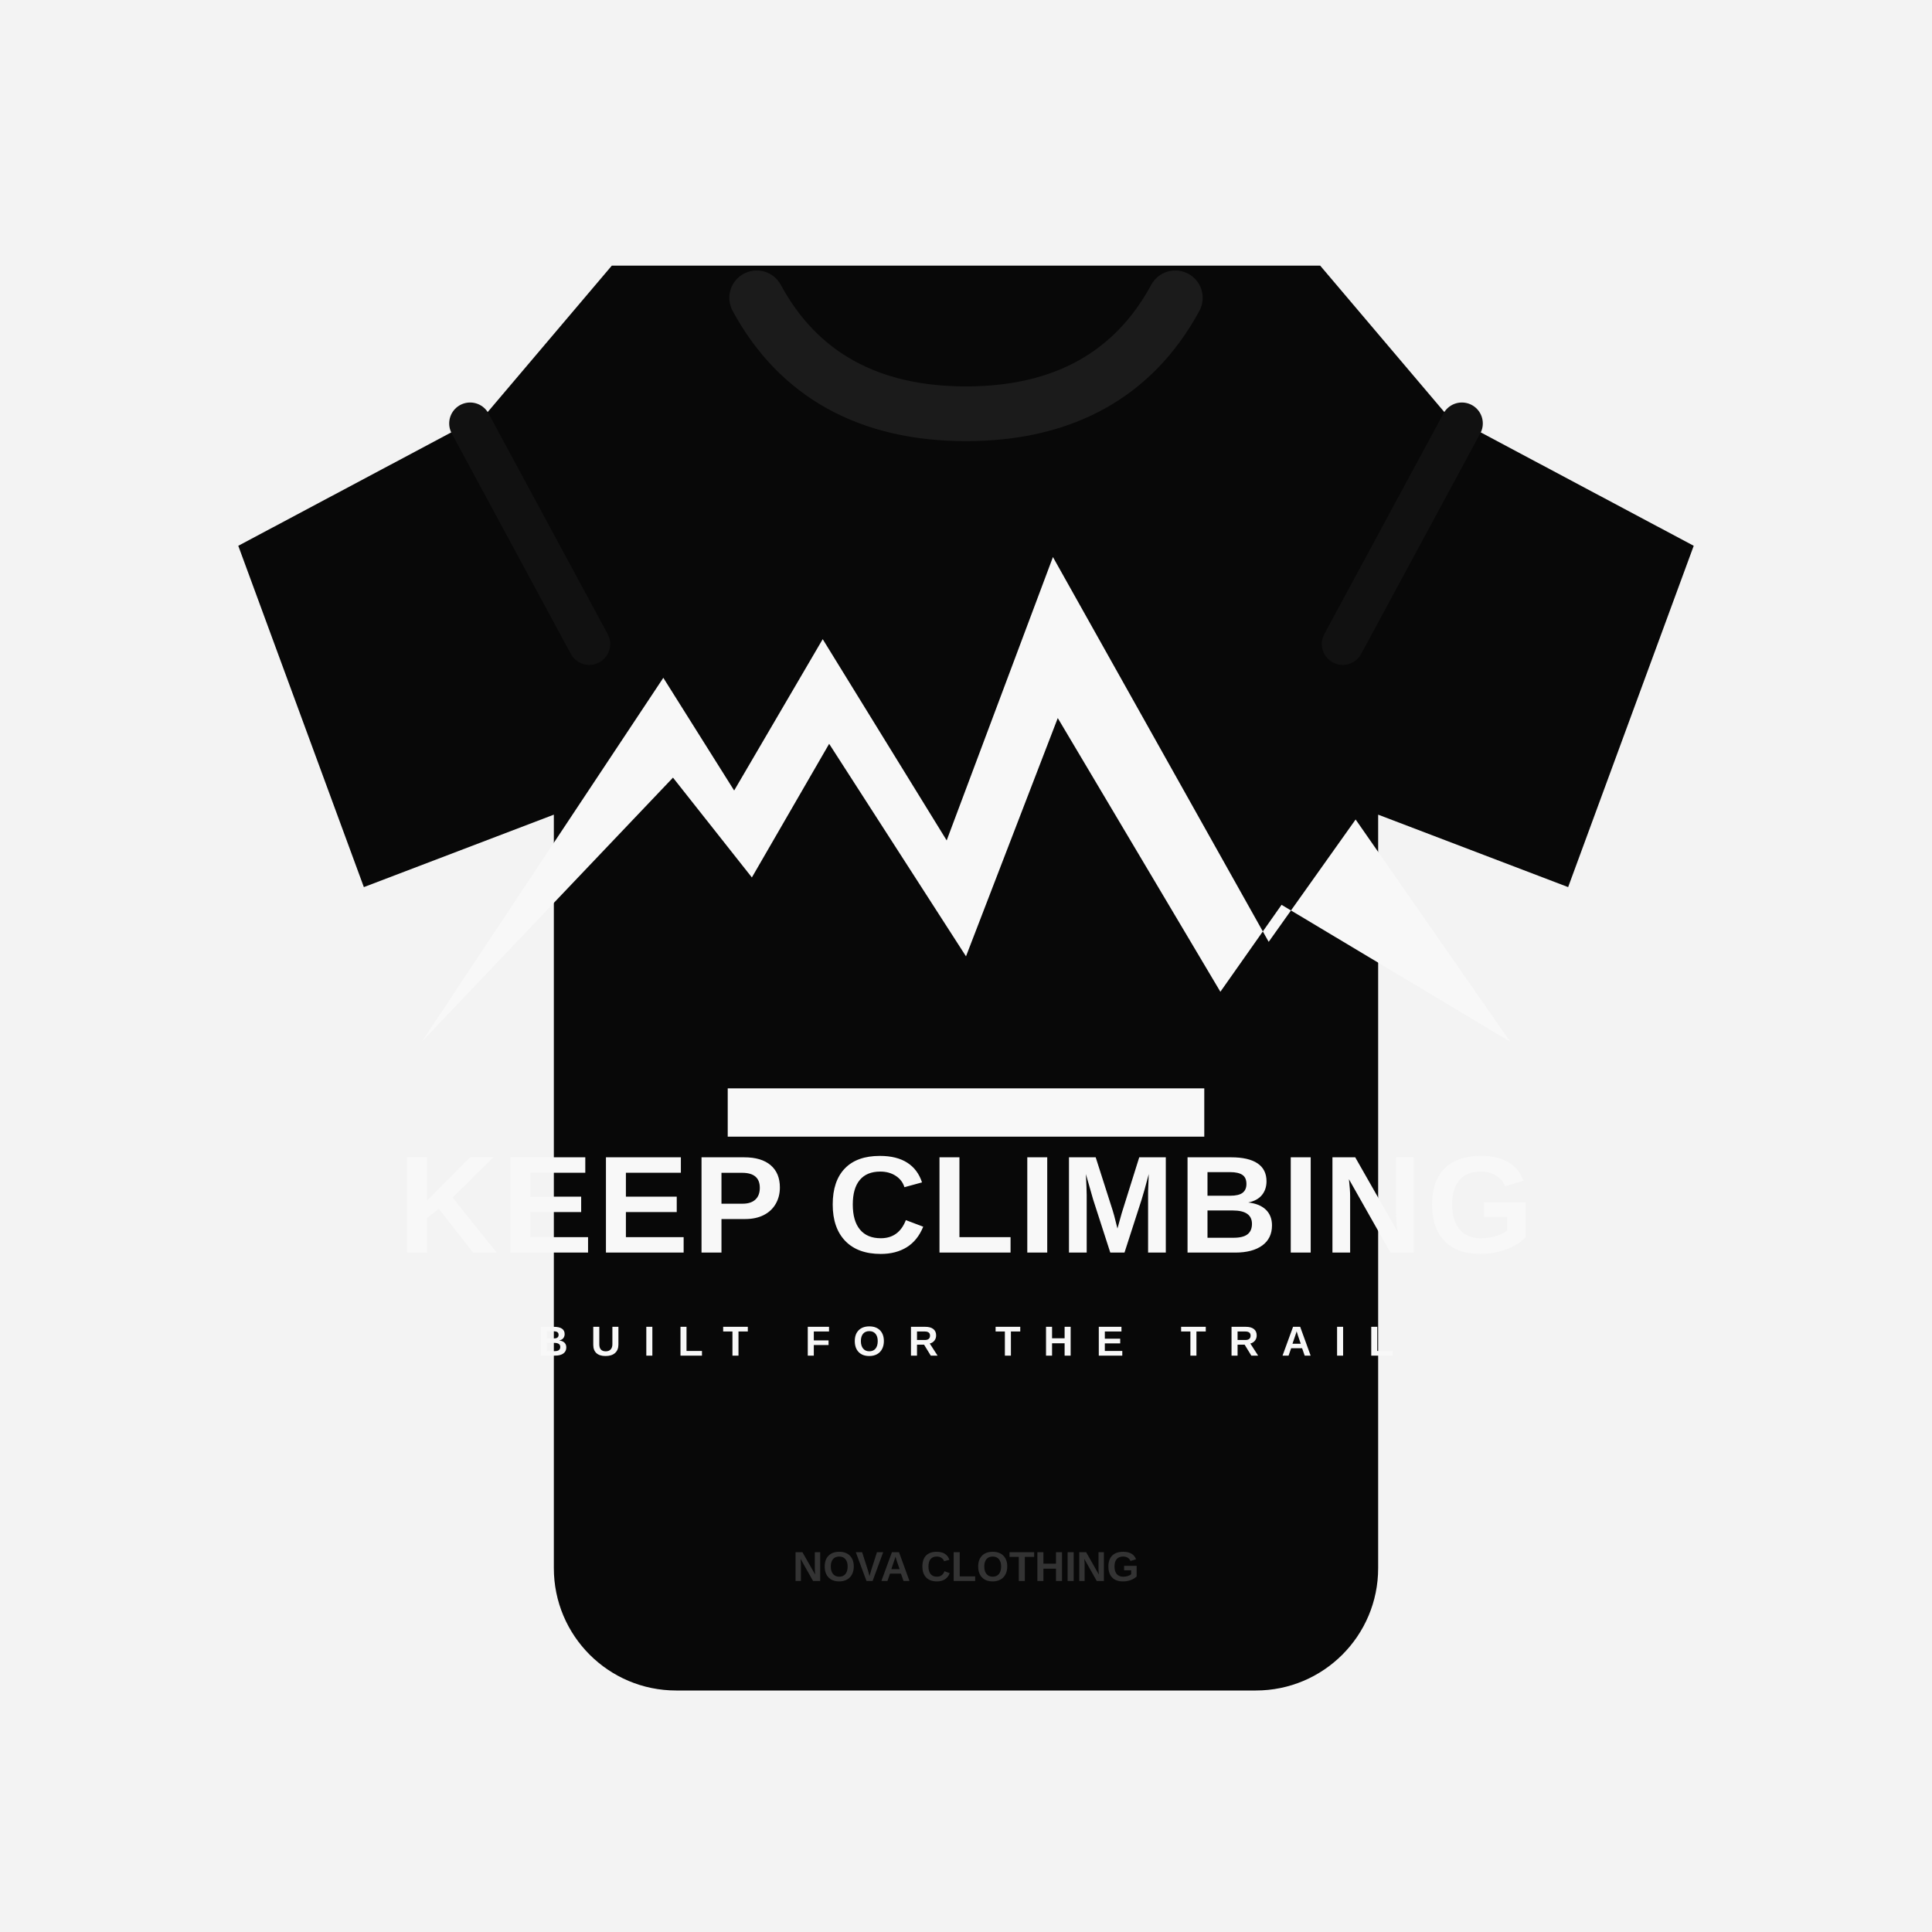
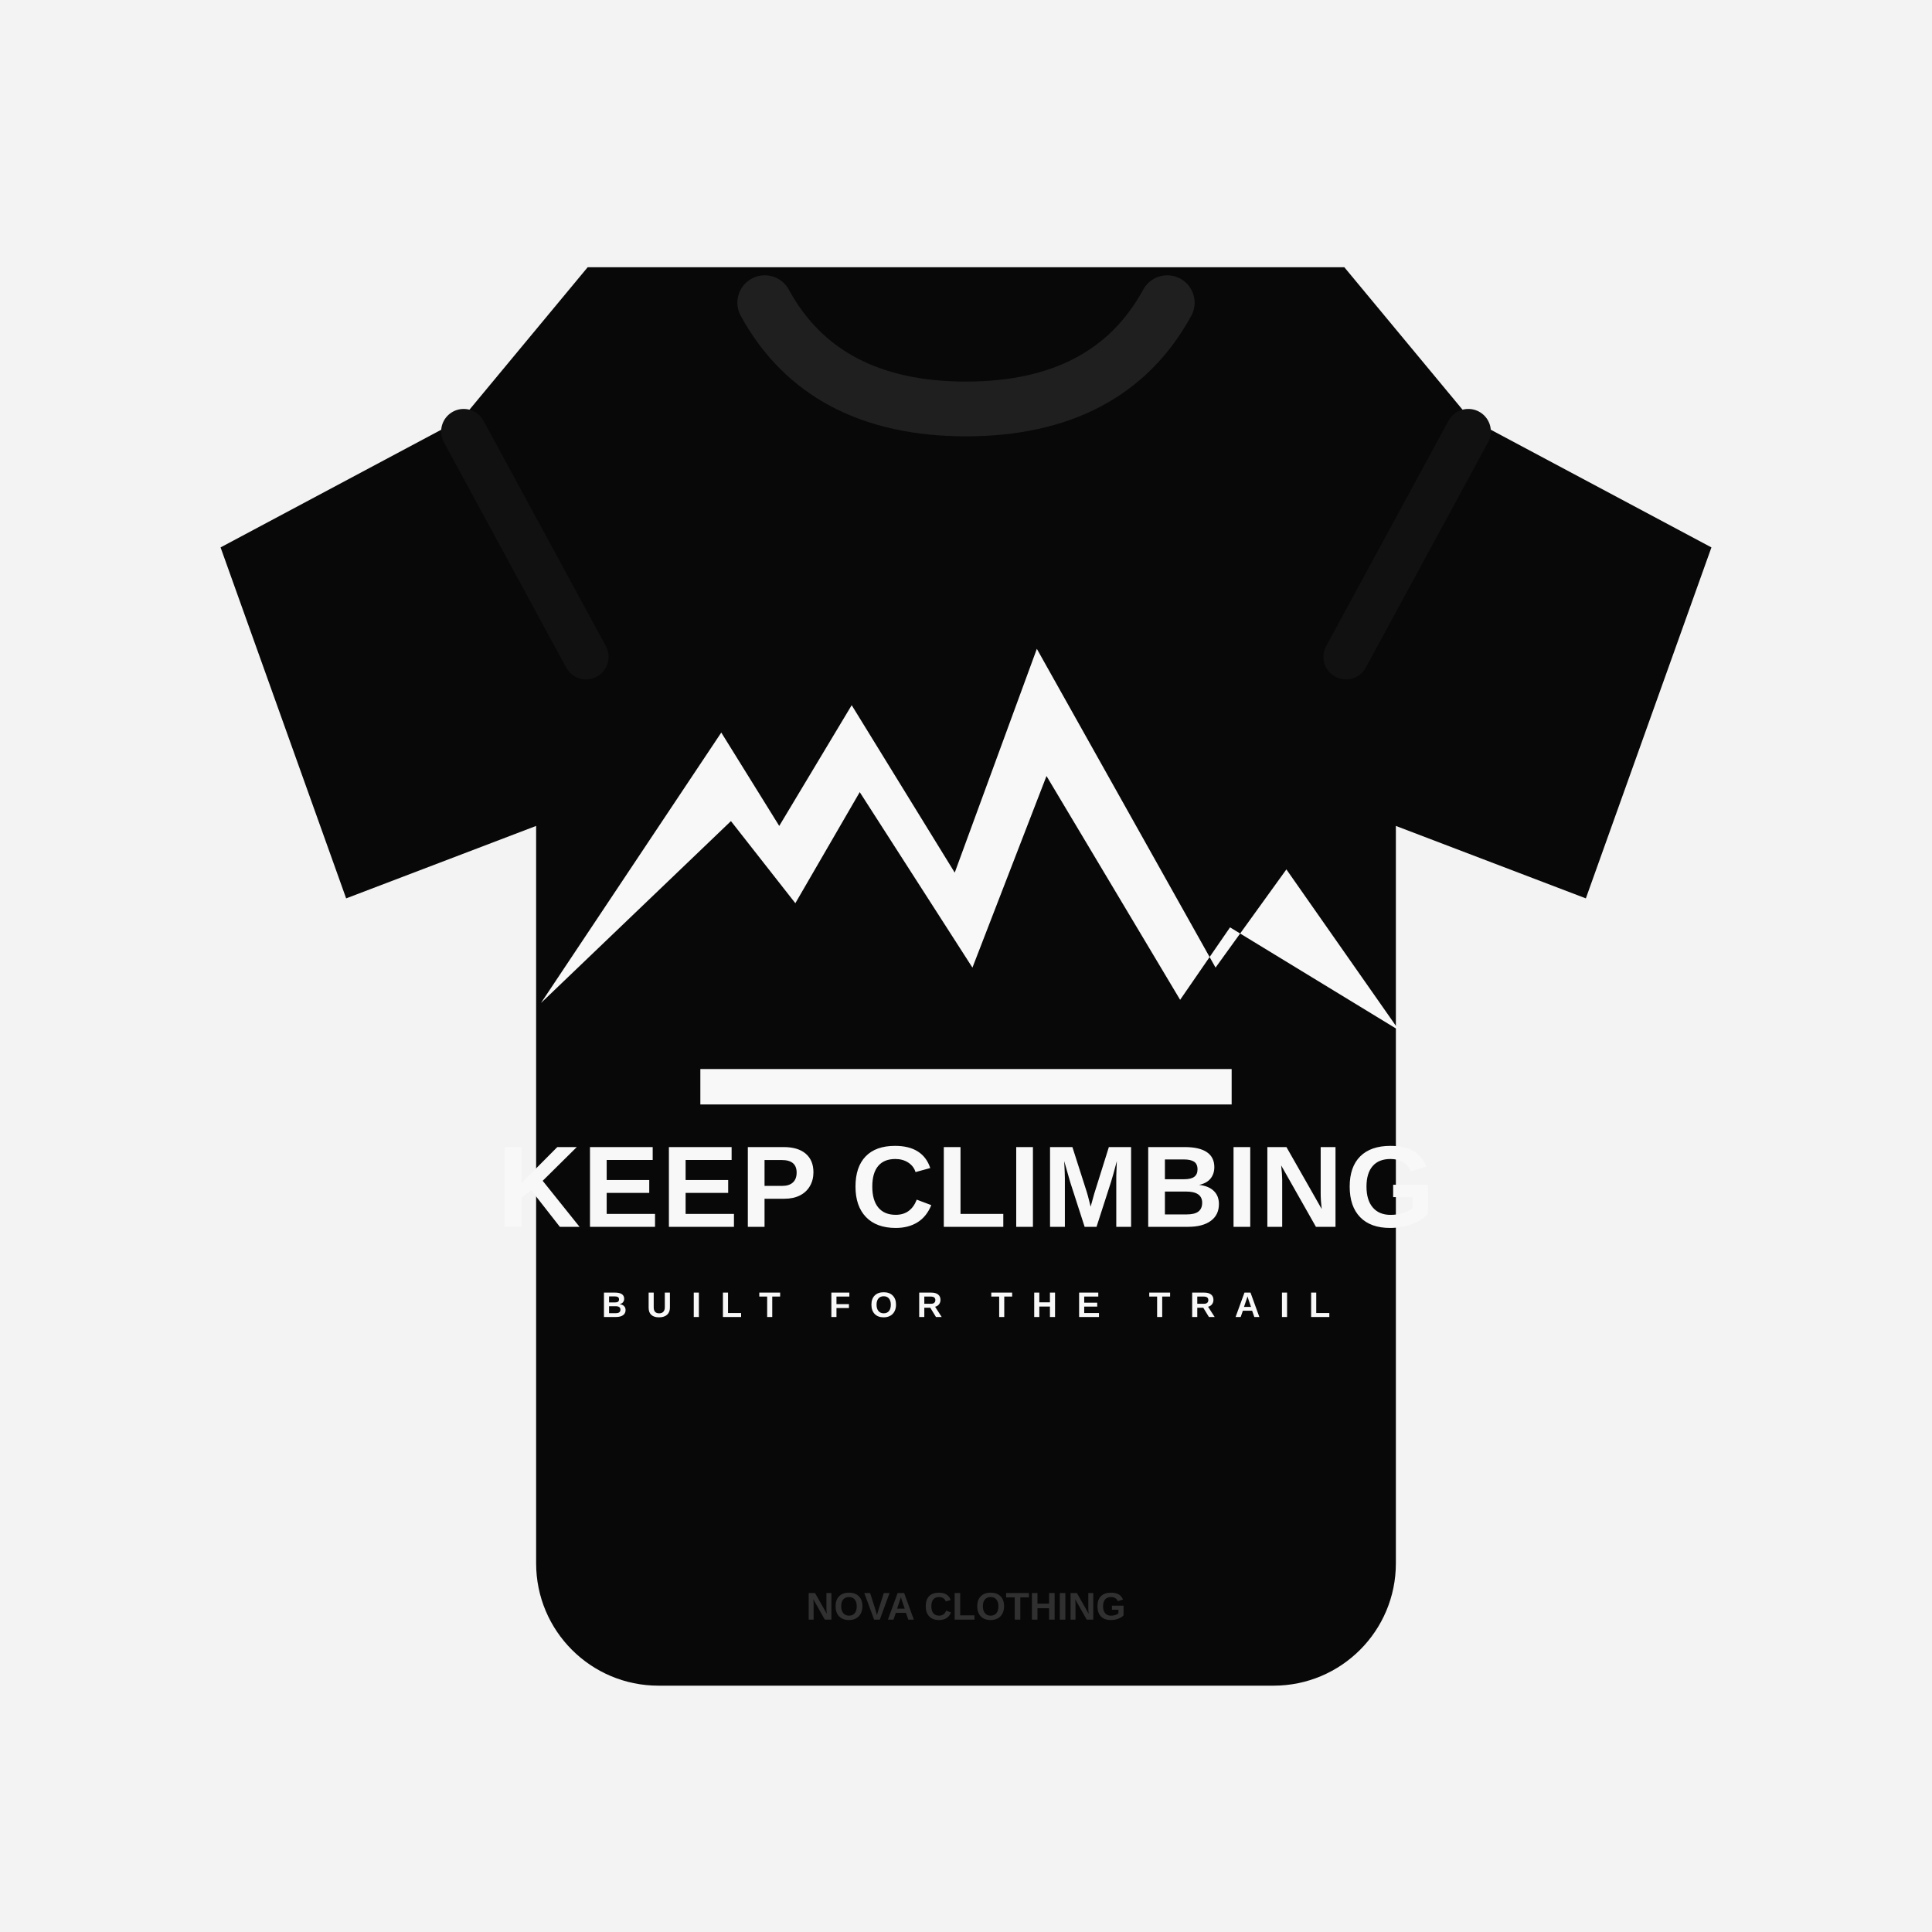
<svg xmlns="http://www.w3.org/2000/svg" viewBox="0 0 1200 1200" role="img" aria-labelledby="title desc">
  <rect width="1200" height="1200" fill="#f3f3f3" />
-   <path d="M380 165h440l78 92 154 82-78 212-118-45v468c0 42-34 76-76 76H420c-42 0-76-34-76-76V506l-118 45-78-212 154-82 78-92Z" fill="#080808" />
-   <path d="M470 185c26 48 70 72 130 72s104-24 130-72" fill="none" stroke="#1b1b1b" stroke-width="34" stroke-linecap="round" />
-   <path d="M292 263l74 137M908 263l-74 137" fill="none" stroke="#111" stroke-width="26" stroke-linecap="round" />
+   <path d="M365 166h470l78 94 150 80-78 218-118-45v458c0 42-34 76-76 76H409c-42 0-76-34-76-76V513l-118 45-78-218 150-80 78-94Z" fill="#080808" />
+   <path d="M475 188c24 44 66 66 125 66s101-22 125-66" fill="none" stroke="#1f1f1f" stroke-width="34" stroke-linecap="round" />
+   <path d="M288 268l76 140M912 268l-76 140" fill="none" stroke="#111" stroke-width="28" stroke-linecap="round" />
  <g fill="#f8f8f8">
-     <path d="M262 647l150-226 44 70 55-94 77 125 66-176 134 239 54-76 96 138-142-85-38 54-101-170-57 148-85-132-48 83-49-62-156 164Z" />
-     <path d="M452 676h296v30H452z" />
+     <path d="M336 623l112-168 36 58 45-75 64 104 51-139 111 198 44-61 70 100-105-64-31 45-83-139-46 119-70-109-40 69-40-51-118 113Z" />
+     <path d="M435 664h330v22H435z" />
  </g>
-   <text x="600" y="778" fill="#f8f8f8" font-family="Arial, Helvetica, sans-serif" font-size="86" font-weight="900" text-anchor="middle" letter-spacing="2">KEEP CLIMBING</text>
-   <text x="600" y="842" fill="#f8f8f8" font-family="Arial, Helvetica, sans-serif" font-size="26" font-weight="700" text-anchor="middle" letter-spacing="14">BUILT FOR THE TRAIL</text>
-   <text x="600" y="982" fill="#333" font-family="Arial, Helvetica, sans-serif" font-size="26" font-weight="900" text-anchor="middle">NOVA CLOTHING</text>
+   <text x="600" y="762" fill="#f8f8f8" font-family="Arial, Helvetica, sans-serif" font-size="72" font-weight="900" text-anchor="middle" letter-spacing="1">KEEP CLIMBING</text>
+   <text x="600" y="818" fill="#f8f8f8" font-family="Arial, Helvetica, sans-serif" font-size="22" font-weight="700" text-anchor="middle" letter-spacing="12">BUILT FOR THE TRAIL</text>
+   <text x="600" y="1006" fill="#303030" font-family="Arial, Helvetica, sans-serif" font-size="24" font-weight="900" text-anchor="middle">NOVA CLOTHING</text>
</svg>
